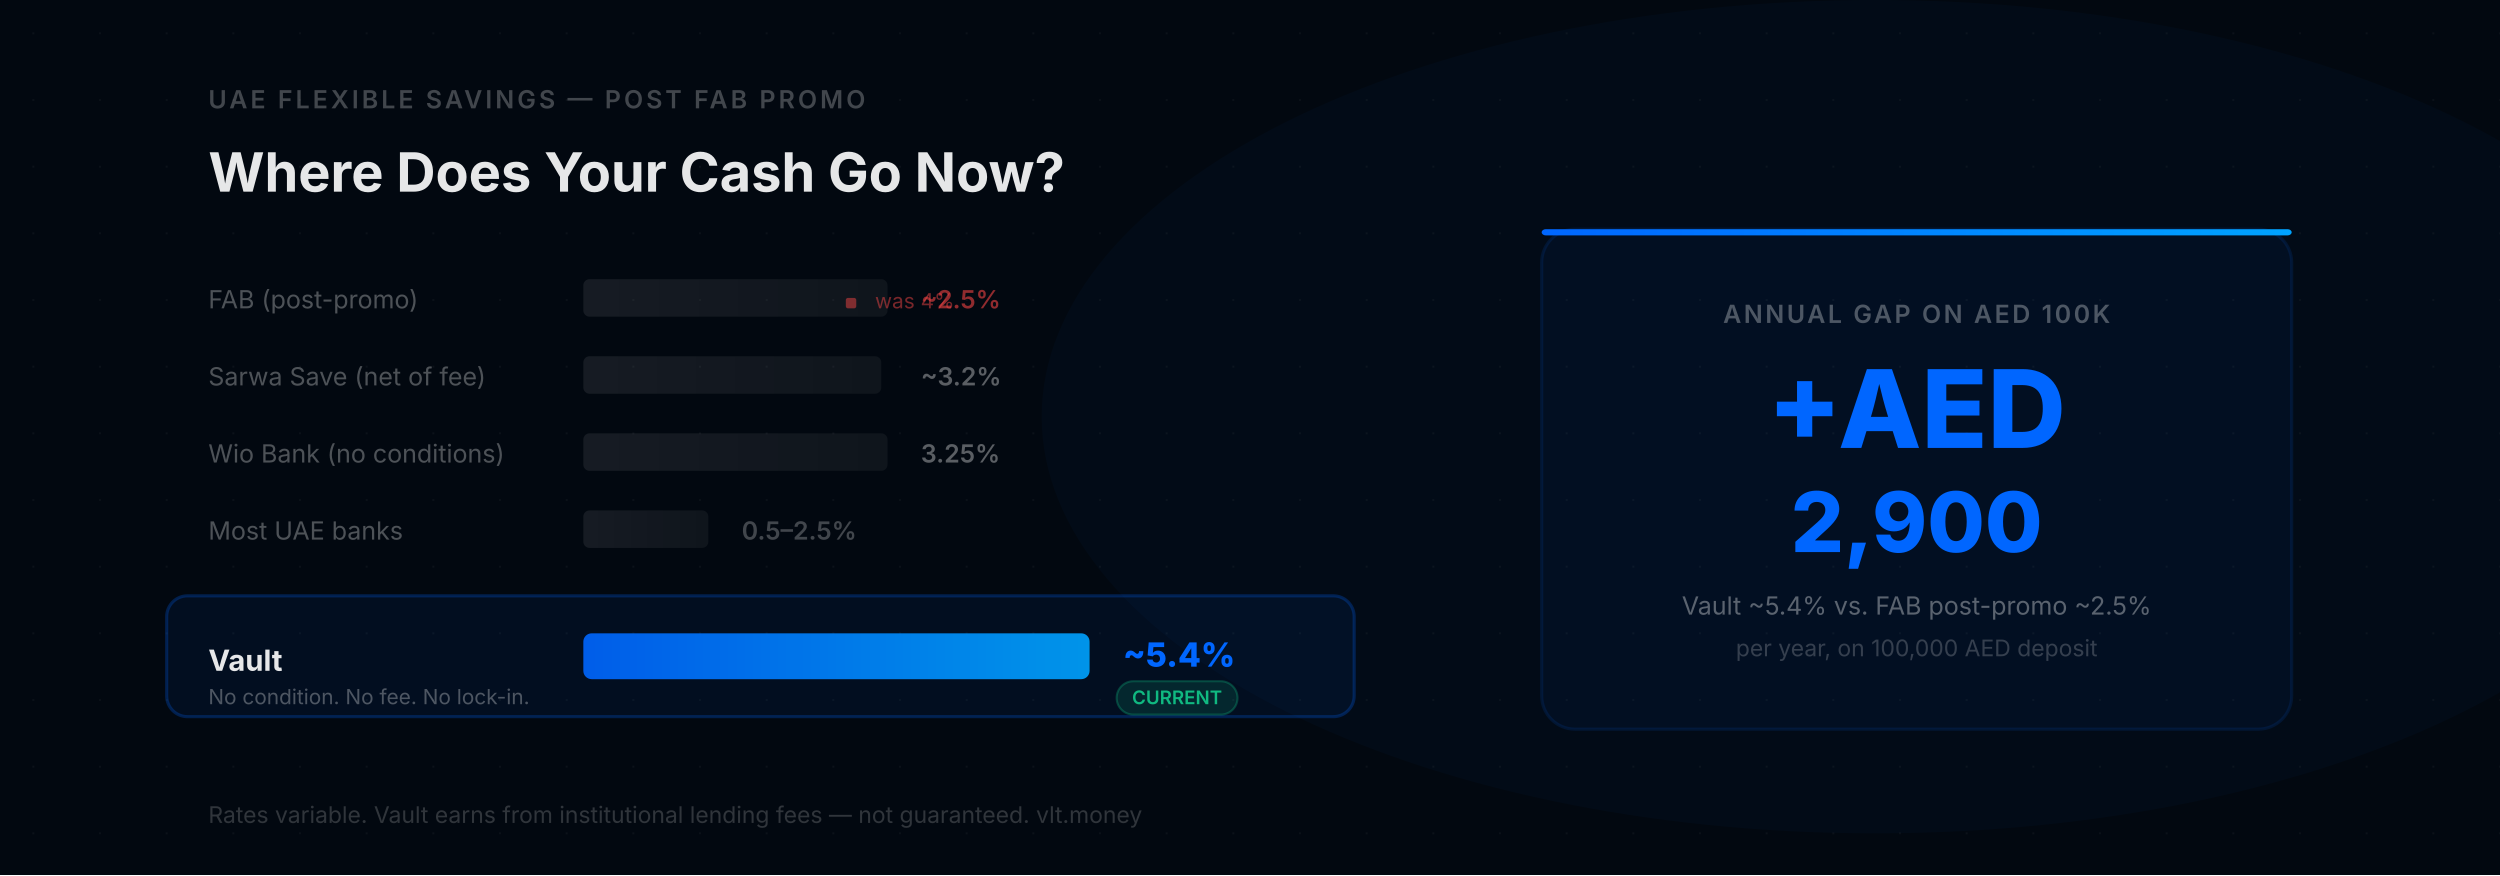
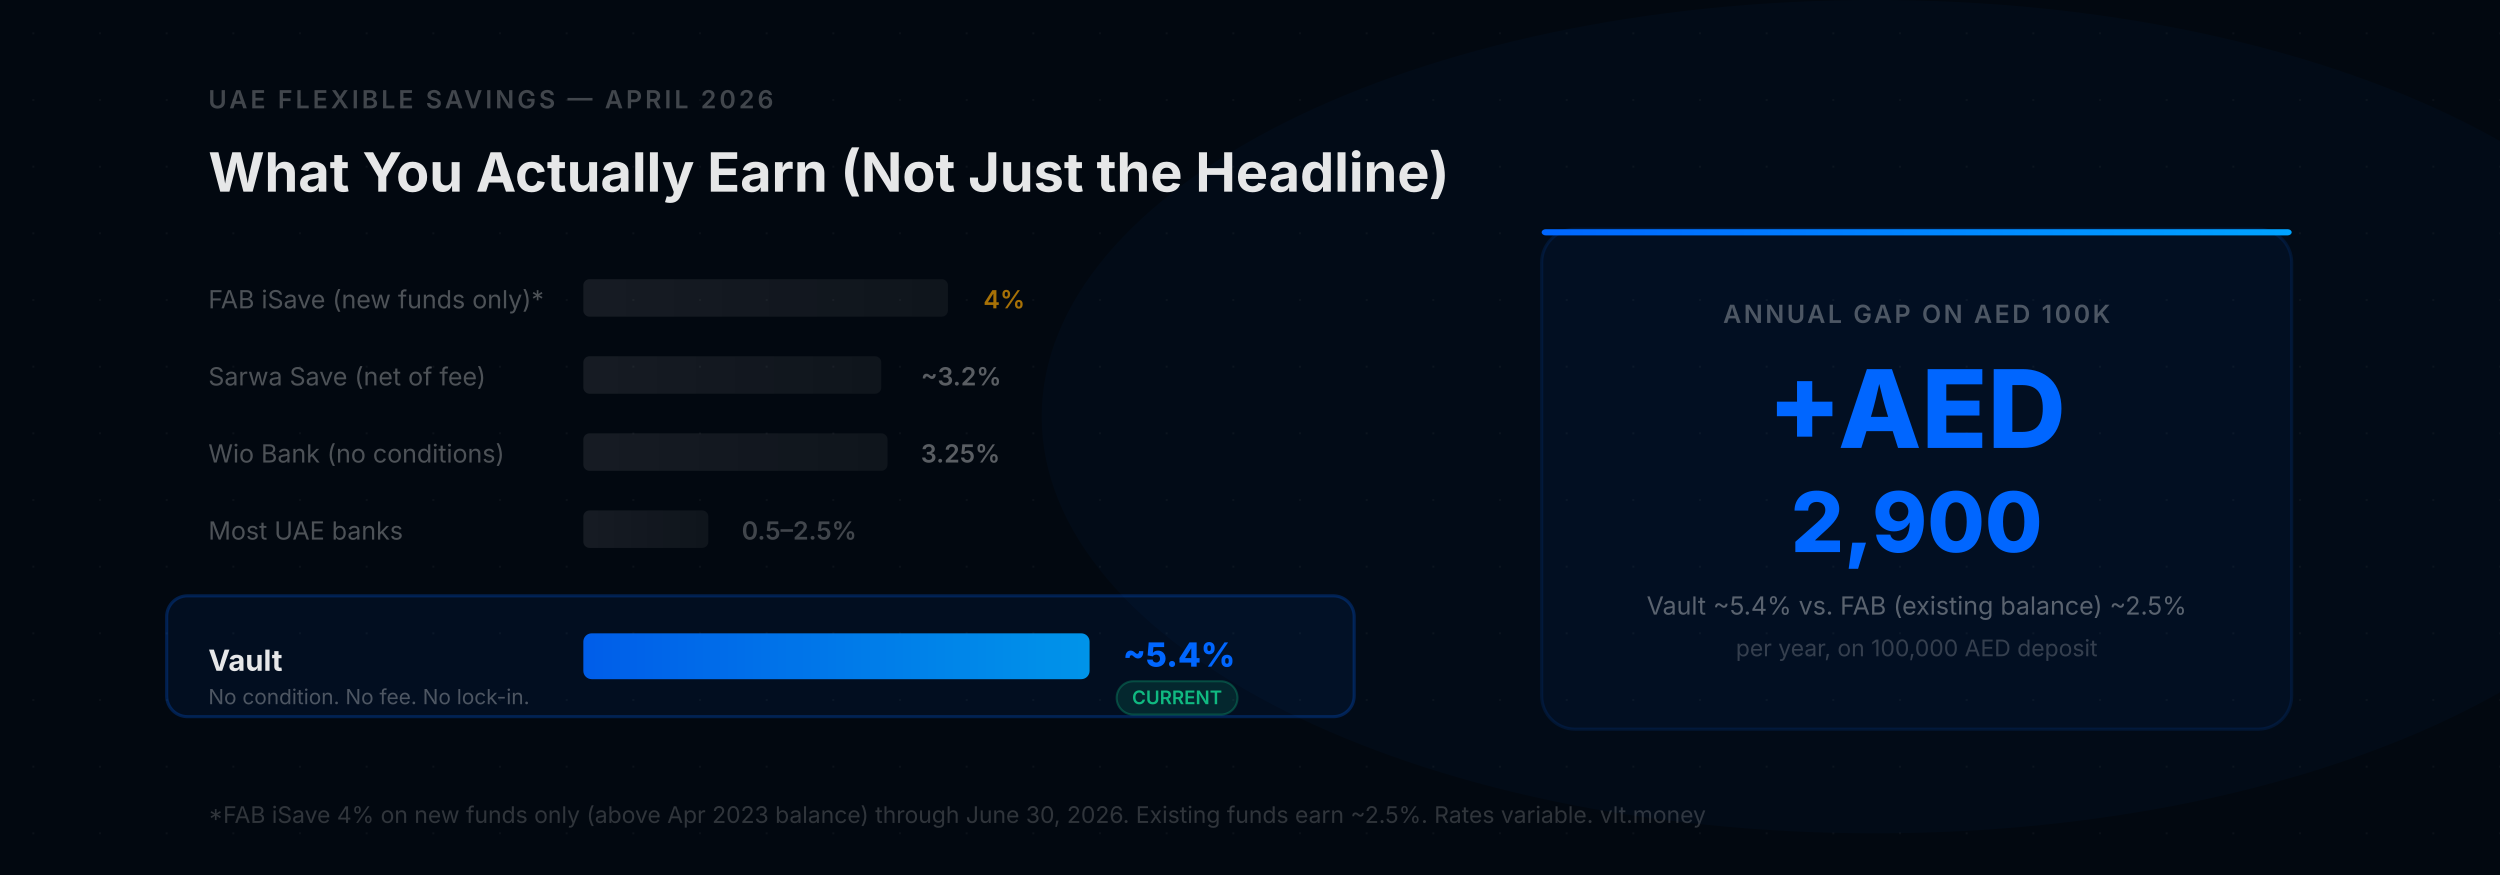
<svg xmlns="http://www.w3.org/2000/svg" width="1200" height="420">
  <defs>
    <pattern id="grid" width="32" height="32" patternUnits="userSpaceOnUse">
      <circle cx="16" cy="16" r="0.5" fill="rgba(255,255,255,0.04)" />
    </pattern>
    <linearGradient id="vaultBar" x1="0" y1="0" x2="1" y2="0">
      <stop offset="0%" stop-color="#0066FF" />
      <stop offset="100%" stop-color="#00A3FF" />
    </linearGradient>
    <linearGradient id="dimBar" x1="0" y1="0" x2="1" y2="0">
      <stop offset="0%" stop-color="rgba(255,255,255,0.08)" />
      <stop offset="100%" stop-color="rgba(255,255,255,0.05)" />
    </linearGradient>
  </defs>
  <rect width="1200" height="420" fill="#020810" />
  <rect width="1200" height="420" fill="url(#grid)" />
  <ellipse cx="900" cy="200" rx="400" ry="200" fill="rgba(0,102,255,0.03)" />
-   <text x="100" y="52" font-family="Inter, system-ui, sans-serif" font-size="12" font-weight="600" letter-spacing="0.12em" fill="rgba(255,255,255,0.25)">UAE FLEXIBLE SAVINGS — POST FAB PROMO</text>
-   <text x="100" y="92" font-family="Inter, system-ui, sans-serif" font-size="26" font-weight="700" fill="rgba(255,255,255,0.9)">Where Does Your Cash Go Now?</text>
-   <text x="100" y="148" font-family="Inter, system-ui, sans-serif" font-size="12" fill="rgba(255,255,255,0.3)">FAB (post-promo)</text>
-   <rect x="280" y="134" width="146" height="18" rx="3" fill="url(#dimBar)" />
-   <text x="434" y="148" font-family="Inter, system-ui, sans-serif" font-size="12" font-weight="600" fill="rgba(239,68,68,0.6)" dx="8">~2.5%</text>
-   <rect x="406" y="143" width="5" height="5" rx="1" fill="#EF4444" opacity="0.5" />
-   <text x="420" y="148" font-family="Inter, system-ui, sans-serif" font-size="10" fill="rgba(239,68,68,0.5)">was 4%</text>
+   <text x="100" y="52" font-family="Inter, system-ui, sans-serif" font-size="12" font-weight="600" letter-spacing="0.12em" fill="rgba(255,255,255,0.25)">UAE FLEXIBLE SAVINGS — APRIL 2026</text>
+   <text x="100" y="92" font-family="Inter, system-ui, sans-serif" font-size="26" font-weight="700" fill="rgba(255,255,255,0.9)">What You Actually Earn (Not Just the Headline)</text>
+   <text x="100" y="148" font-family="Inter, system-ui, sans-serif" font-size="12" fill="rgba(255,255,255,0.3)">FAB iSave (new funds only)*</text>
+   <rect x="280" y="134" width="175" height="18" rx="3" fill="url(#dimBar)" />
+   <text x="464" y="148" font-family="Inter, system-ui, sans-serif" font-size="12" font-weight="600" fill="rgba(255,170,0,0.65)" dx="8">4%</text>
  <text x="100" y="185" font-family="Inter, system-ui, sans-serif" font-size="12" fill="rgba(255,255,255,0.3)">Sarwa Save (net of fee)</text>
  <rect x="280" y="171" width="143" height="18" rx="3" fill="url(#dimBar)" />
  <text x="434" y="185" font-family="Inter, system-ui, sans-serif" font-size="12" font-weight="600" fill="rgba(255,255,255,0.35)" dx="8">~3.2%</text>
  <text x="100" y="222" font-family="Inter, system-ui, sans-serif" font-size="12" fill="rgba(255,255,255,0.3)">Wio Bank (no conditions)</text>
  <rect x="280" y="208" width="146" height="18" rx="3" fill="url(#dimBar)" />
  <text x="434" y="222" font-family="Inter, system-ui, sans-serif" font-size="12" font-weight="600" fill="rgba(255,255,255,0.35)" dx="8">3.25%</text>
  <text x="100" y="259" font-family="Inter, system-ui, sans-serif" font-size="12" fill="rgba(255,255,255,0.3)">Most UAE banks</text>
  <rect x="280" y="245" width="60" height="18" rx="3" fill="url(#dimBar)" />
  <text x="348" y="259" font-family="Inter, system-ui, sans-serif" font-size="12" font-weight="600" fill="rgba(255,255,255,0.25)" dx="8">0.5–2.5%</text>
  <rect x="80" y="286" width="570" height="58" rx="10" fill="rgba(0,102,255,0.07)" stroke="rgba(0,102,255,0.25)" stroke-width="1.5" />
  <text x="100" y="322" font-family="Inter, system-ui, sans-serif" font-size="14" font-weight="700" fill="rgba(255,255,255,0.9)">Vault</text>
  <text x="100" y="338" font-family="Inter, system-ui, sans-serif" font-size="10" fill="rgba(255,255,255,0.3)">No condition. No fee. No lock-in.</text>
  <rect x="280" y="304" width="243" height="22" rx="4" fill="url(#vaultBar)" opacity="0.9" />
  <text x="531" y="320" font-family="Inter, system-ui, sans-serif" font-size="16" font-weight="800" fill="#0066FF" dx="8">~5.4%</text>
  <rect x="536" y="327" width="58" height="16" rx="8" fill="rgba(16,185,129,0.15)" stroke="rgba(16,185,129,0.3)" stroke-width="1" />
  <text x="565" y="338" text-anchor="middle" font-family="Inter, system-ui, sans-serif" font-size="9" font-weight="600" fill="#10B981">CURRENT</text>
  <rect x="740" y="110" width="360" height="240" rx="16" fill="rgba(0,102,255,0.05)" stroke="rgba(0,102,255,0.12)" stroke-width="1.5" />
  <rect x="740" y="110" width="360" height="3" rx="2" fill="url(#vaultBar)" />
  <text x="920" y="155" text-anchor="middle" font-family="Inter, system-ui, sans-serif" font-size="12" font-weight="600" letter-spacing="0.1em" fill="rgba(255,255,255,0.3)">ANNUAL GAP ON AED 100K</text>
  <text x="920" y="215" text-anchor="middle" font-family="Inter, system-ui, sans-serif" font-size="52" font-weight="800" fill="#0066FF">+AED</text>
  <text x="920" y="265" text-anchor="middle" font-family="Inter, system-ui, sans-serif" font-size="40" font-weight="800" fill="#0066FF">2,900</text>
-   <text x="920" y="295" text-anchor="middle" font-family="Inter, system-ui, sans-serif" font-size="12" fill="rgba(255,255,255,0.35)">Vault ~5.4% vs. FAB post-promo ~2.5%</text>
+   <text x="920" y="295" text-anchor="middle" font-family="Inter, system-ui, sans-serif" font-size="12" fill="rgba(255,255,255,0.35)">Vault ~5.4% vs. FAB (existing balance) ~2.5%</text>
  <text x="920" y="315" text-anchor="middle" font-family="Inter, system-ui, sans-serif" font-size="11" fill="rgba(255,255,255,0.2)">per year, on 100,000 AED deposit</text>
-   <text x="100" y="395" font-family="Inter, system-ui, sans-serif" font-size="11" fill="rgba(255,255,255,0.18)">Rates variable. Vault earns from institutional lending fees — not guaranteed. vlt.money</text>
+   <text x="100" y="395" font-family="Inter, system-ui, sans-serif" font-size="11" fill="rgba(255,255,255,0.18)">*FAB iSave 4% on new funds only (above Apr 2023 balance) through June 30, 2026. Existing funds earn ~2.5%. Rates variable. vlt.money</text>
</svg>
